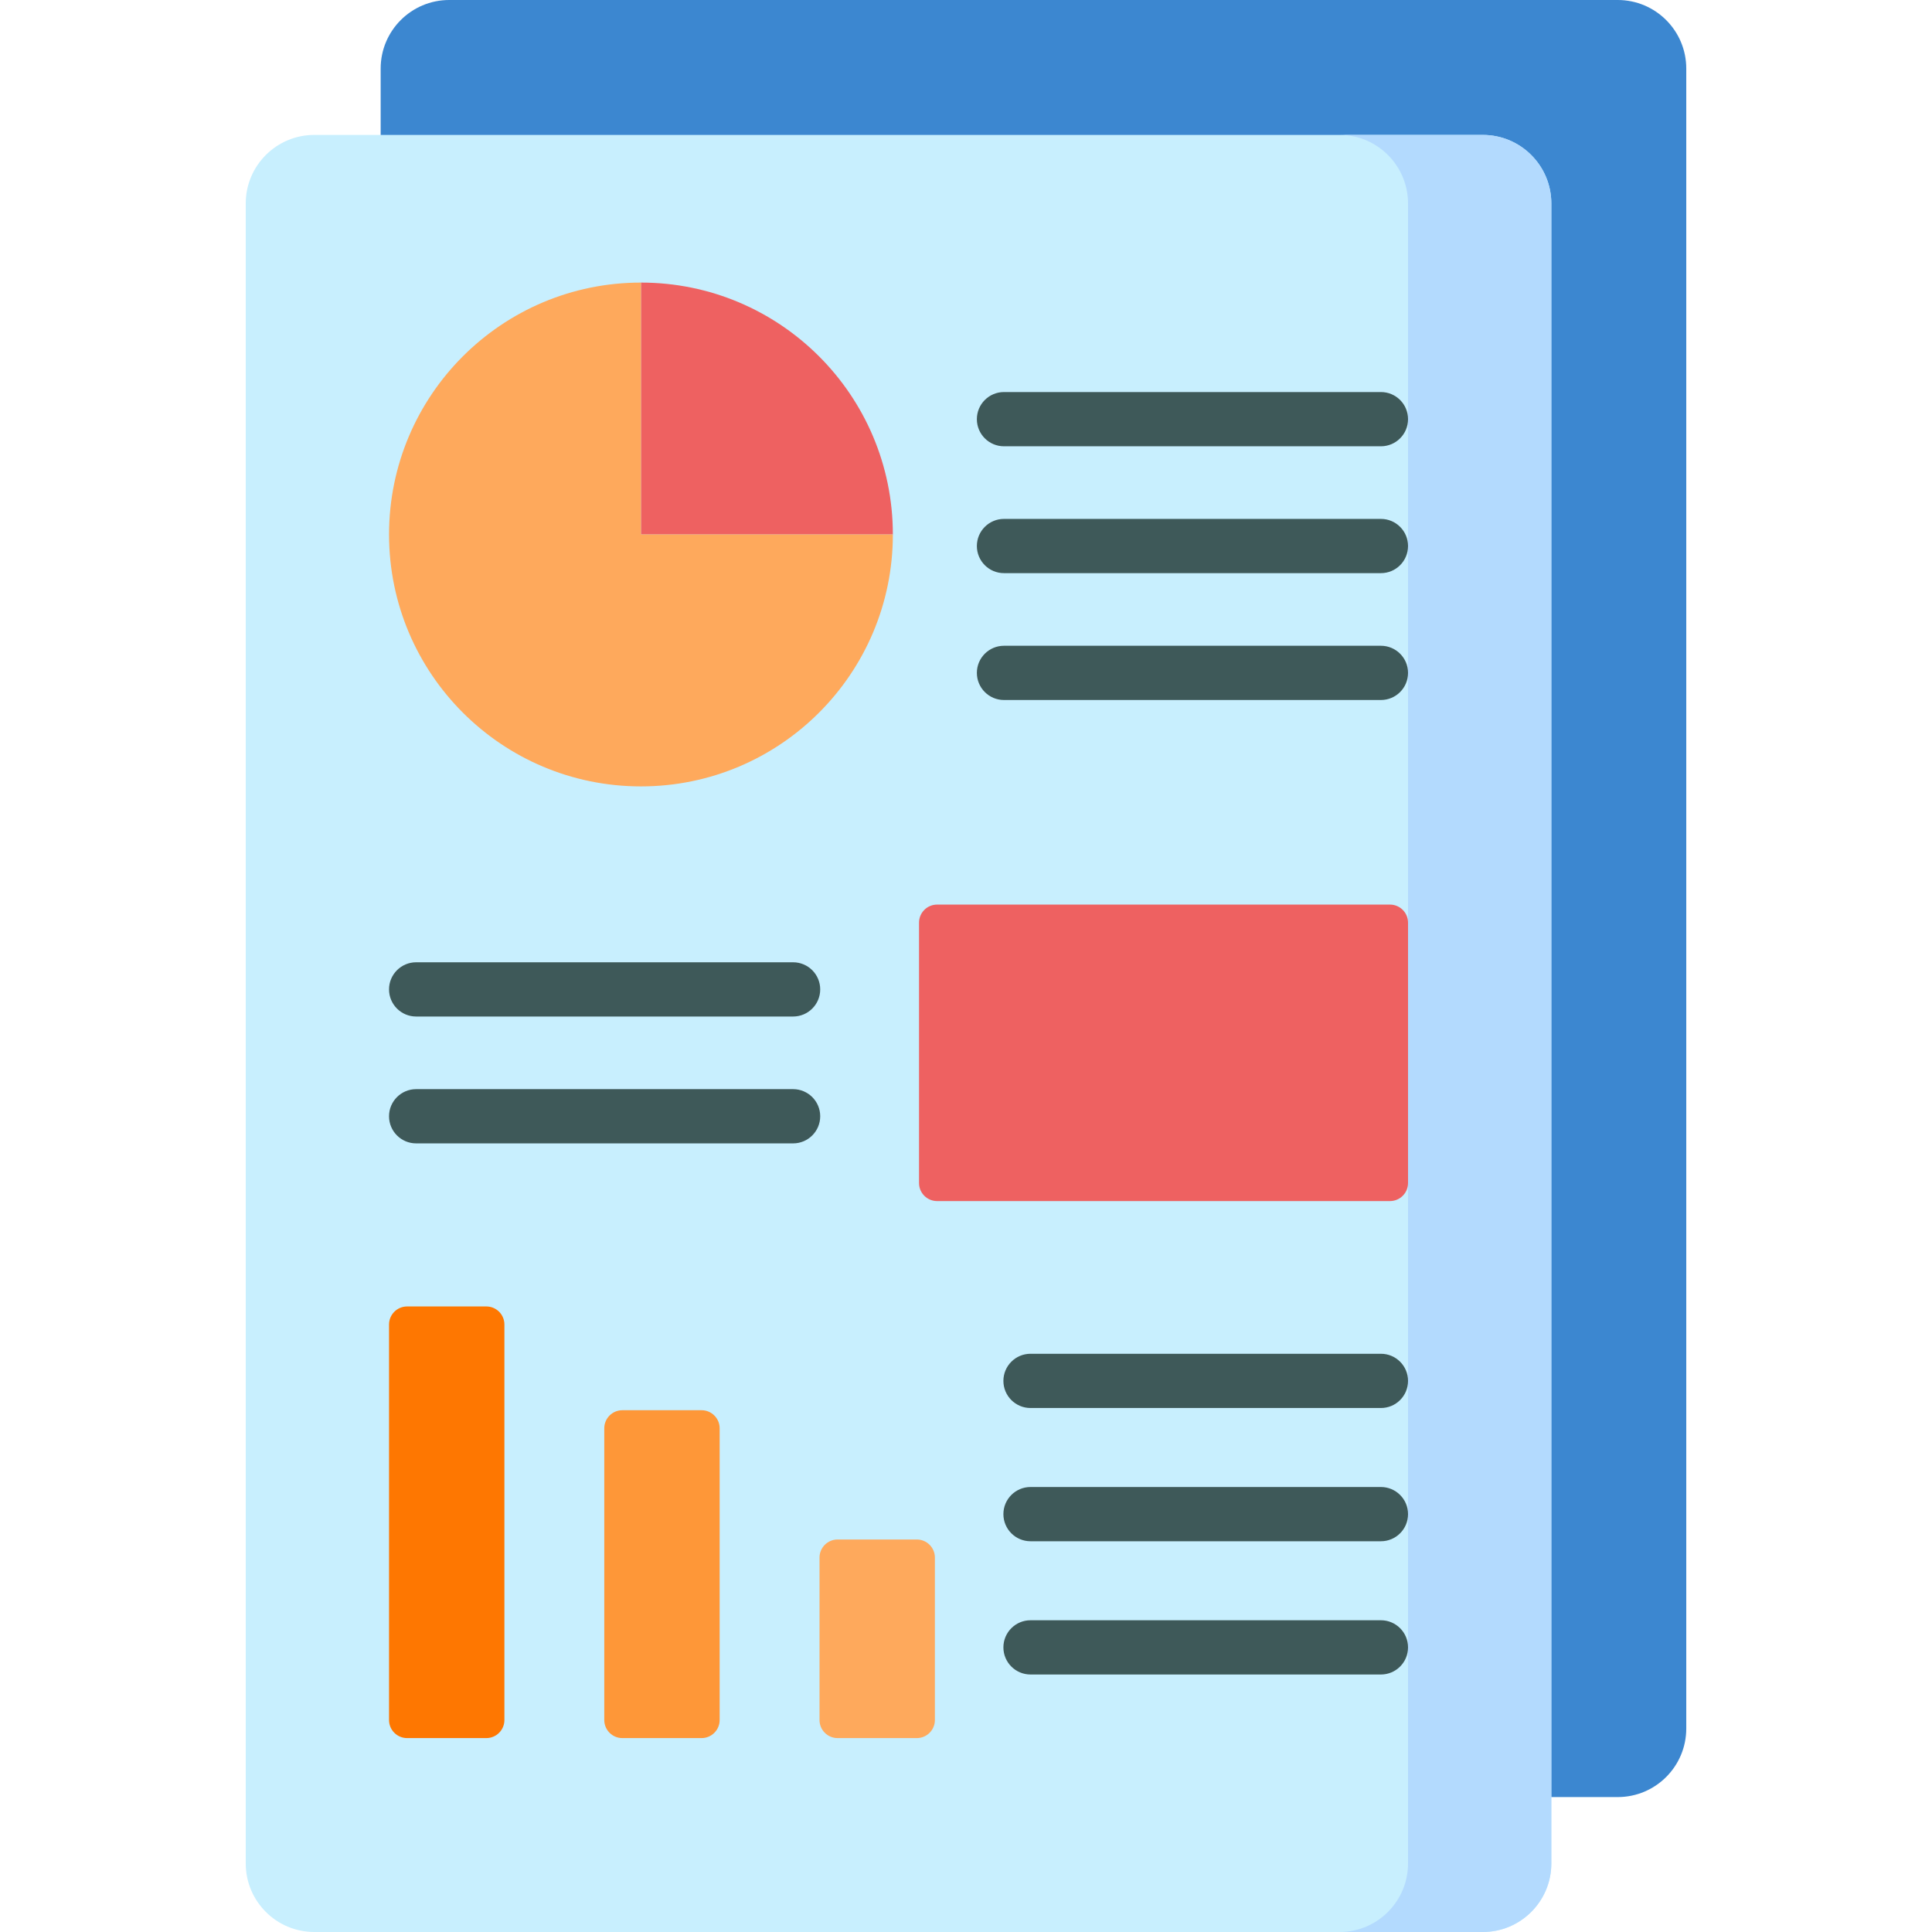
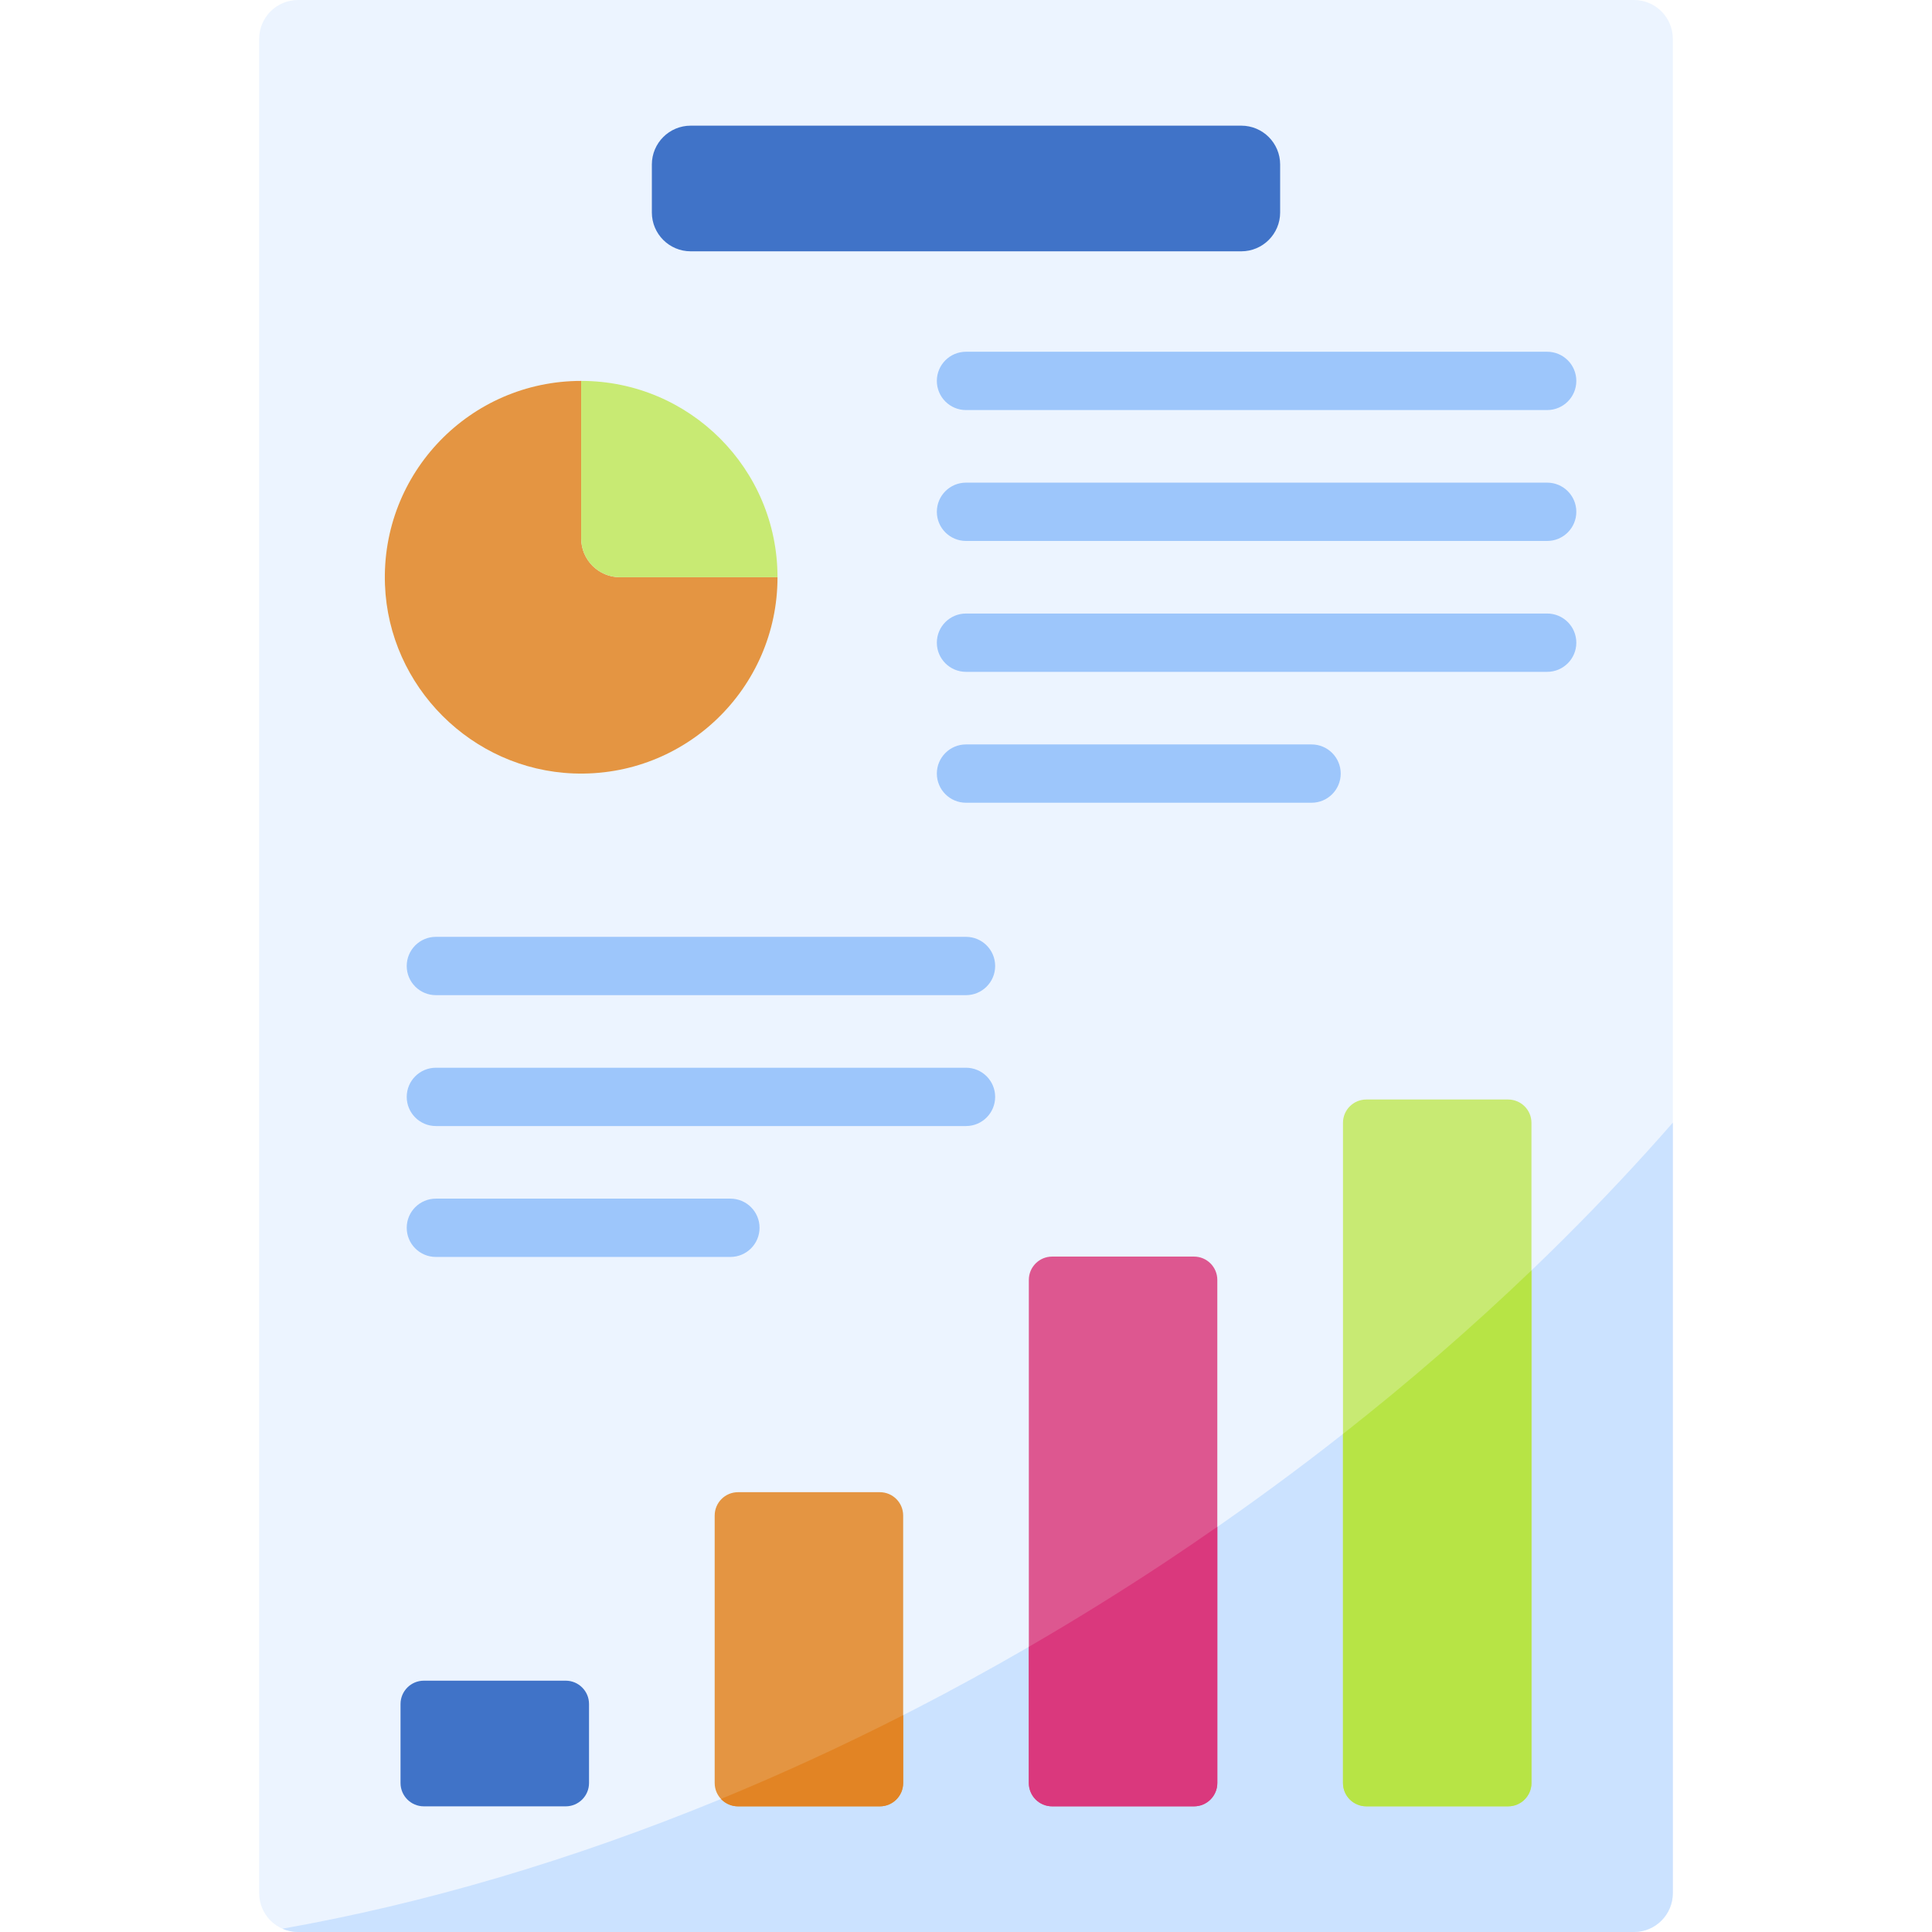
<svg xmlns="http://www.w3.org/2000/svg" id="Capa_1" enable-background="new 0 0 512 512" height="512" viewBox="0 0 512 512" width="512">
  <g>
-     <path d="m428.707 476.243h-309.657c-10.035 0-18.171-8.135-18.171-18.171v-439.901c0-10.036 8.135-18.171 18.171-18.171h309.657c10.035 0 18.171 8.135 18.171 18.171v439.902c-.001 10.035-8.136 18.17-18.171 18.17z" fill="#3c87d0" />
-     <path d="m392.95 512h-309.657c-10.035 0-18.171-8.135-18.171-18.171v-439.902c0-10.035 8.135-18.171 18.171-18.171h309.657c10.035 0 18.171 8.135 18.171 18.171v439.902c0 10.036-8.135 18.171-18.171 18.171z" fill="#c8effe" />
-     <path d="m392.95 35.757h-37.975c10.035 0 18.171 8.135 18.171 18.171v439.902c0 10.035-8.135 18.171-18.171 18.171h37.975c10.035 0 18.171-8.135 18.171-18.171v-439.903c0-10.035-8.135-18.17-18.171-18.17z" fill="#b3dafe" />
+     <g>
+       <path d="m433.015 512h-354.03c-5.69 0-10.302-4.612-10.302-10.302v-491.396c0-5.69 4.612-10.302 10.302-10.302h354.031c5.69 0 10.302 4.612 10.302 10.302v491.396c-.001 5.69-4.613 10.302-10.303 10.302z" fill="#ecf4ff" />
+     </g>
+     <g>
+       <path d="m78.985 512h354.031c5.689 0 10.302-4.612 10.302-10.302v-204.178c-36.641 41.866-81.95 81.689-134.48 116.464-77.594 51.367-159.168 83.911-233.995 97.143 1.268.558 2.667.873 4.142.873z" fill="#cbe2ff" />
+     </g>
    <g>
      <g>
-         <path d="m365.959 118.27h-99.892c-3.969 0-7.187-3.218-7.187-7.187 0-3.969 3.218-7.187 7.187-7.187h99.892c3.969 0 7.187 3.218 7.187 7.187-.001 3.97-3.218 7.187-7.187 7.187z" fill="#3e5959" />
+         <path d="m154.016 142.674v-41.731c-29.41 0-53.12 24.399-51.994 54.06 1.024 26.968 22.999 48.943 49.967 49.967 29.66 1.126 54.06-22.584 54.06-51.994h-41.731c-5.69 0-10.302-4.613-10.302-10.302z" fill="#e49542" />
      </g>
      <g>
-         <path d="m365.959 151.89h-99.892c-3.969 0-7.187-3.218-7.187-7.187 0-3.969 3.218-7.187 7.187-7.187h99.892c3.969 0 7.187 3.218 7.187 7.187-.001 3.969-3.218 7.187-7.187 7.187z" fill="#3e5959" />
-       </g>
-       <g>
-         <path d="m365.959 185.509h-99.892c-3.969 0-7.187-3.218-7.187-7.187 0-3.969 3.218-7.187 7.187-7.187h99.892c3.969 0 7.187 3.218 7.187 7.187-.001 3.97-3.218 7.187-7.187 7.187z" fill="#3e5959" />
+         <path d="m154.016 100.943v41.731c0 5.69 4.612 10.302 10.302 10.302h41.731c0-28.737-23.296-52.033-52.033-52.033z" fill="#c8ea73" />
      </g>
    </g>
    <g>
-       <path d="m365.959 373.137h-92.861c-3.969 0-7.187-3.218-7.187-7.187 0-3.969 3.218-7.187 7.187-7.187h92.861c3.969 0 7.187 3.218 7.187 7.187-.001 3.969-3.218 7.187-7.187 7.187z" fill="#3e5959" />
+       <path d="m172.748 43.603v12.697c0 5.69 4.612 10.302 10.302 10.302h145.9c5.69 0 10.302-4.612 10.302-10.302v-12.697c0-5.69-4.612-10.302-10.302-10.302h-145.9c-5.69 0-10.302 4.612-10.302 10.302z" fill="#4073c8" />
    </g>
    <g>
-       <path d="m210.177 303.009h-99.892c-3.969 0-7.187-3.218-7.187-7.187 0-3.969 3.218-7.187 7.187-7.187h99.892c3.969 0 7.187 3.218 7.187 7.187 0 3.969-3.218 7.187-7.187 7.187z" fill="#3e5959" />
+       <g>
+         <path d="m106.146 451.579v20.939c0 3.414 2.767 6.181 6.181 6.181h37.589c3.414 0 6.181-2.767 6.181-6.181v-20.939c0-3.414-2.767-6.181-6.181-6.181h-37.589c-3.413 0-6.181 2.768-6.181 6.181z" fill="#4073c8" />
+       </g>
+       <g>
+         <path d="m189.398 401.628v70.89c0 3.414 2.767 6.181 6.181 6.181h37.589c3.414 0 6.181-2.767 6.181-6.181v-70.89c0-3.414-2.767-6.181-6.181-6.181h-37.589c-3.413 0-6.181 2.768-6.181 6.181z" fill="#e49542" />
+       </g>
+       <g>
+         <path d="m195.579 478.699h37.589c3.414 0 6.181-2.767 6.181-6.181v-17.984c-16.091 8.19-32.213 15.588-48.281 22.201 1.129 1.206 2.73 1.964 4.511 1.964z" fill="#e28424" />
+       </g>
+       <g>
+         <path d="m272.65 339.189v133.329c0 3.414 2.767 6.181 6.181 6.181h37.589c3.414 0 6.181-2.767 6.181-6.181v-133.329c0-3.414-2.767-6.181-6.181-6.181h-37.589c-3.413 0-6.181 2.767-6.181 6.181z" fill="#dd5790" />
+       </g>
+       <g>
+         <path d="m322.602 404.614c-4.538 3.157-9.113 6.29-13.765 9.369-11.98 7.931-24.056 15.405-36.186 22.437v36.098c0 3.414 2.767 6.181 6.181 6.181h37.589c3.414 0 6.181-2.767 6.181-6.181z" fill="#da387d" />
+       </g>
+       <g>
+         <path d="m355.902 297.563v174.955c0 3.414 2.767 6.181 6.181 6.181h37.589c3.414 0 6.181-2.767 6.181-6.181v-174.955c0-3.414-2.767-6.181-6.181-6.181h-37.589c-3.413 0-6.181 2.767-6.181 6.181z" fill="#c8ea73" />
+       </g>
+       <g>
+         <path d="m405.854 336.662c-15.552 14.911-32.222 29.413-49.951 43.349v92.506c0 3.414 2.767 6.181 6.181 6.181h37.589c3.414 0 6.181-2.767 6.181-6.181z" fill="#b7e445" />
+       </g>
    </g>
    <g>
-       <path d="m210.177 269.389h-99.892c-3.969 0-7.187-3.218-7.187-7.187 0-3.969 3.218-7.187 7.187-7.187h99.892c3.969 0 7.187 3.218 7.187 7.187 0 3.97-3.218 7.187-7.187 7.187z" fill="#3e5959" />
-     </g>
-     <path d="m169.859 74.888v66.757h66.757c0-36.868-29.888-66.757-66.757-66.757z" fill="#ee6161" />
-     <path d="m169.859 74.888c-36.869 0-66.757 29.888-66.757 66.757s29.888 66.757 66.757 66.757 66.757-29.888 66.757-66.757h-66.757z" fill="#fea95c" />
-     <path d="m368.354 318.3h-120.011c-2.646 0-4.791-2.145-4.791-4.791v-68.993c0-2.646 2.145-4.791 4.791-4.791h120.011c2.646 0 4.791 2.145 4.791 4.791v68.993c0 2.646-2.145 4.791-4.791 4.791z" fill="#ee6161" />
-     <path d="m128.883 460.612h-20.994c-2.646 0-4.791-2.145-4.791-4.791v-104.805c0-2.646 2.145-4.791 4.791-4.791h20.994c2.646 0 4.791 2.145 4.791 4.791v104.805c0 2.646-2.145 4.791-4.791 4.791z" fill="#fe7701" />
-     <path d="m185.924 460.612h-20.994c-2.646 0-4.791-2.145-4.791-4.791v-77.306c0-2.646 2.145-4.791 4.791-4.791h20.994c2.646 0 4.791 2.145 4.791 4.791v77.306c0 2.646-2.145 4.791-4.791 4.791z" fill="#fe9738" />
-     <path d="m242.966 460.612h-20.994c-2.646 0-4.791-2.145-4.791-4.791v-43.046c0-2.646 2.145-4.791 4.791-4.791h20.994c2.646 0 4.791 2.145 4.791 4.791v43.046c0 2.646-2.145 4.791-4.791 4.791z" fill="#fea95c" />
-     <g>
-       <path d="m365.959 408.448h-92.861c-3.969 0-7.187-3.218-7.187-7.187 0-3.969 3.218-7.187 7.187-7.187h92.861c3.969 0 7.187 3.218 7.187 7.187-.001 3.97-3.218 7.187-7.187 7.187z" fill="#3e5959" />
+       <path d="m410.016 108.67h-154.016c-4.268 0-7.726-3.459-7.726-7.726s3.459-7.726 7.726-7.726h154.016c4.268 0 7.726 3.459 7.726 7.726 0 4.266-3.458 7.726-7.726 7.726z" fill="#9dc6fb" />
    </g>
    <g>
-       <path d="m365.959 443.76h-92.861c-3.969 0-7.187-3.218-7.187-7.187 0-3.969 3.218-7.187 7.187-7.187h92.861c3.969 0 7.187 3.218 7.187 7.187-.001 3.969-3.218 7.187-7.187 7.187z" fill="#3e5959" />
+       <path d="m410.016 143.358h-154.016c-4.268 0-7.726-3.459-7.726-7.726s3.459-7.726 7.726-7.726h154.016c4.268 0 7.726 3.459 7.726 7.726s-3.458 7.726-7.726 7.726z" fill="#9dc6fb" />
+     </g>
+     <g>
+       <path d="m410.016 178.046h-154.016c-4.268 0-7.726-3.459-7.726-7.726s3.459-7.726 7.726-7.726h154.016c4.268 0 7.726 3.459 7.726 7.726s-3.458 7.726-7.726 7.726z" fill="#9dc6fb" />
+     </g>
+     <g>
+       <path d="m347.577 212.734h-91.577c-4.268 0-7.726-3.459-7.726-7.726s3.459-7.726 7.726-7.726h91.577c4.268 0 7.726 3.459 7.726 7.726.001 4.267-3.458 7.726-7.726 7.726z" fill="#9dc6fb" />
+     </g>
+     <g>
+       <g>
+         <path d="m256 263.726h-140.488c-4.268 0-7.726-3.459-7.726-7.726s3.459-7.726 7.726-7.726h140.488c4.268 0 7.726 3.459 7.726 7.726s-3.458 7.726-7.726 7.726z" fill="#9dc6fb" />
+       </g>
+       <g>
+         <path d="m256 298.414h-140.488c-4.268 0-7.726-3.459-7.726-7.726s3.459-7.726 7.726-7.726h140.488c4.268 0 7.726 3.459 7.726 7.726s-3.458 7.726-7.726 7.726z" fill="#9dc6fb" />
+       </g>
+       <g>
+         <path d="m193.561 333.103h-78.049c-4.268 0-7.726-3.459-7.726-7.726s3.459-7.726 7.726-7.726h78.049c4.268 0 7.726 3.459 7.726 7.726.001 4.267-3.458 7.726-7.726 7.726z" fill="#9dc6fb" />
+       </g>
    </g>
  </g>
</svg>
